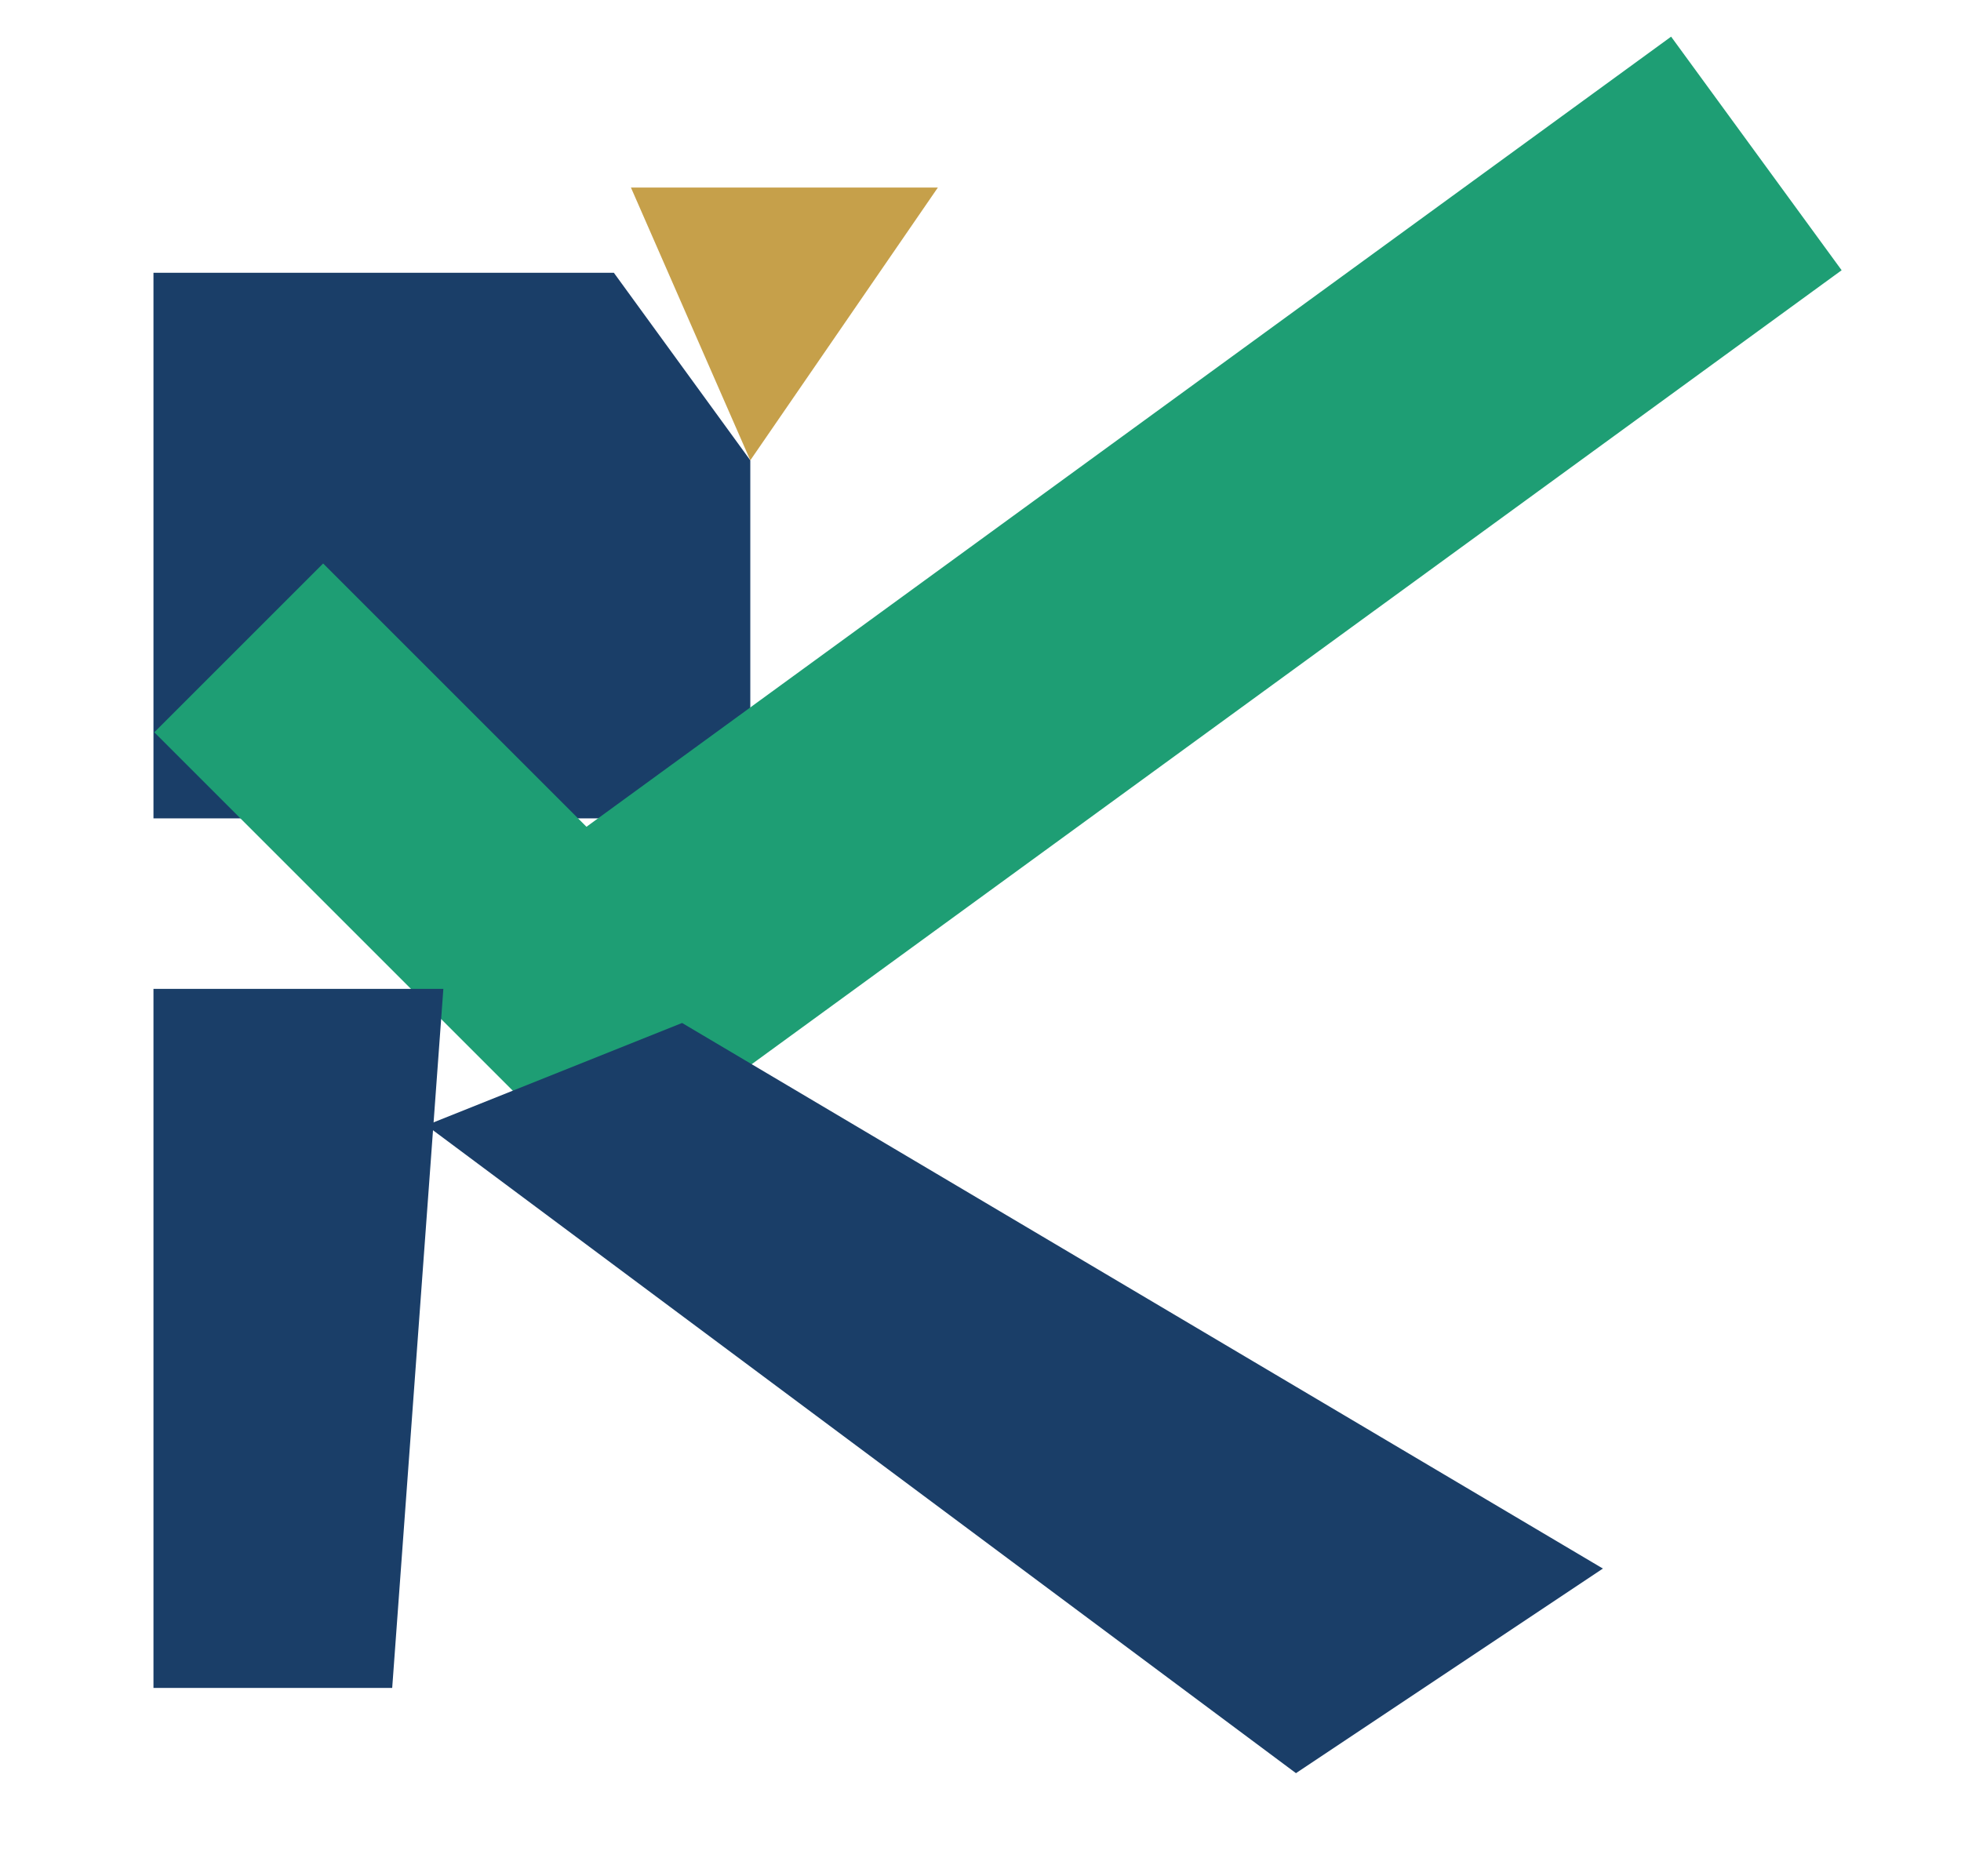
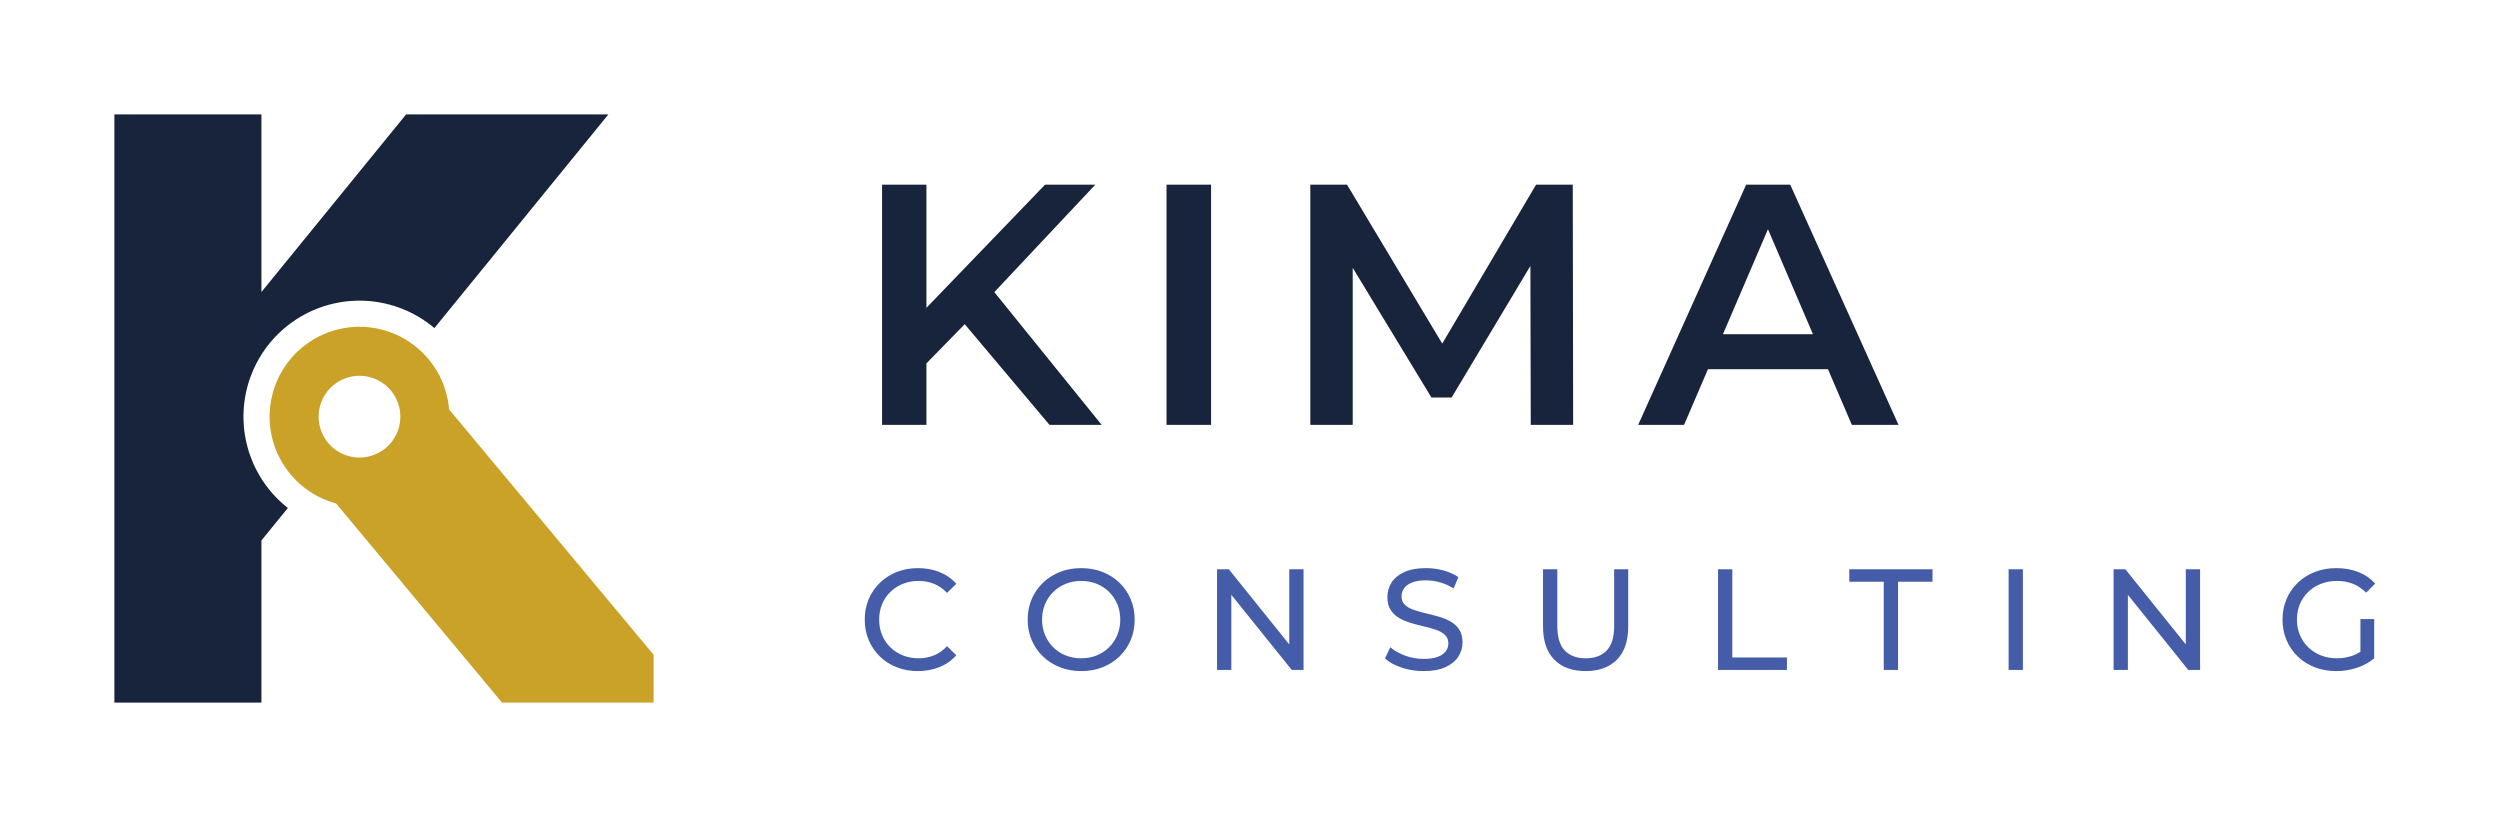
- <svg xmlns="http://www.w3.org/2000/svg" viewBox="-2 -8 230 220" width="230" height="220" role="img" aria-label="KIMA">
-   <path fill="#1A3E68" d="M16 24 H70 L86 46 V88 H16 Z" />
-   <path fill="#C6A04A" d="M72 14 H108 L86 46 Z" />
-   <path fill="#1E9E74" d="M85.9 108.1 L35.9 58.1 L16.1 77.9 L66.1 127.9 Z" />
-   <path fill="#1E9E74" d="M74.0 125.7 L214.0 23.7 L194.0 -3.7 L54.0 98.3 Z" />
-   <path fill="#1A3E68" d="M48 124 L78 112 L186 176 L150 200 Z" />
-   <path fill="#1A3E68" d="M16 108 H50 L44 190 H16 Z" />
+ <svg xmlns="http://www.w3.org/2000/svg" viewBox="0 0 306 100">
+   <g transform="translate(-6 0) scale(1)">
+     <path d="M20.00 86.00 L38.00 86.00 L38.00 66.15 L41.24 62.17 L41.23 62.17 L41.02 62.00 L40.96 61.95 L40.75 61.78 L40.70 61.73 L40.49 61.55 L40.43 61.49 L40.24 61.31 L40.18 61.26 L39.99 61.07 L39.93 61.01 L39.74 60.82 L39.69 60.76 L39.51 60.57 L39.45 60.51 L39.27 60.30 L39.22 60.25 L39.05 60.04 L39.00 59.98 L38.83 59.77 L38.78 59.71 L38.62 59.49 L38.57 59.43 L38.41 59.21 L38.37 59.14 L38.22 58.92 L38.17 58.86 L38.02 58.63 L37.98 58.56 L37.84 58.33 L37.80 58.27 L37.66 58.03 L37.63 57.96 L37.50 57.73 L37.46 57.66 L37.33 57.42 L37.30 57.35 L37.18 57.11 L37.15 57.04 L37.03 56.79 L37.00 56.72 L36.90 56.47 L36.87 56.40 L36.77 56.15 L36.74 56.07 L36.64 55.82 L36.62 55.75 L36.53 55.49 L36.50 55.42 L36.42 55.16 L36.40 55.08 L36.33 54.83 L36.30 54.75 L36.24 54.49 L36.22 54.41 L36.15 54.15 L36.14 54.07 L36.08 53.81 L36.07 53.73 L36.02 53.47 L36.00 53.39 L35.96 53.12 L35.95 53.04 L35.91 52.78 L35.90 52.70 L35.87 52.43 L35.86 52.35 L35.84 52.08 L35.84 52.01 L35.82 51.74 L35.82 51.66 L35.81 51.39 L35.80 51.31 L35.80 51.04 L35.80 50.96 L35.80 50.69 L35.81 50.61 L35.82 50.34 L35.82 50.26 L35.84 49.99 L35.84 49.92 L35.86 49.65 L35.87 49.57 L35.90 49.30 L35.91 49.22 L35.95 48.96 L35.96 48.88 L36.00 48.61 L36.02 48.53 L36.07 48.27 L36.08 48.19 L36.14 47.93 L36.15 47.85 L36.22 47.59 L36.24 47.51 L36.30 47.25 L36.33 47.17 L36.40 46.92 L36.42 46.84 L36.50 46.58 L36.53 46.51 L36.62 46.25 L36.64 46.18 L36.74 45.93 L36.77 45.85 L36.87 45.60 L36.90 45.53 L37.00 45.28 L37.03 45.21 L37.15 44.96 L37.18 44.89 L37.30 44.65 L37.33 44.58 L37.46 44.34 L37.50 44.27 L37.63 44.04 L37.66 43.97 L37.80 43.73 L37.84 43.67 L37.98 43.44 L38.02 43.37 L38.17 43.14 L38.22 43.08 L38.37 42.86 L38.41 42.79 L38.57 42.57 L38.62 42.51 L38.78 42.29 L38.83 42.23 L39.00 42.02 L39.05 41.96 L39.22 41.75 L39.27 41.70 L39.45 41.49 L39.51 41.43 L39.69 41.24 L39.74 41.18 L39.93 40.99 L39.99 40.93 L40.18 40.74 L40.24 40.69 L40.43 40.51 L40.49 40.45 L40.70 40.27 L40.75 40.22 L40.96 40.05 L41.02 40.00 L41.23 39.83 L41.29 39.78 L41.51 39.62 L41.57 39.57 L41.79 39.41 L41.86 39.37 L42.08 39.22 L42.14 39.17 L42.37 39.02 L42.44 38.98 L42.67 38.84 L42.73 38.80 L42.97 38.66 L43.04 38.63 L43.27 38.50 L43.34 38.46 L43.58 38.33 L43.65 38.30 L43.89 38.18 L43.96 38.15 L44.21 38.03 L44.28 38.00 L44.53 37.90 L44.60 37.87 L44.85 37.77 L44.93 37.74 L45.18 37.64 L45.25 37.62 L45.51 37.53 L45.58 37.50 L45.84 37.42 L45.92 37.40 L46.17 37.33 L46.25 37.30 L46.51 37.24 L46.59 37.22 L46.85 37.15 L46.93 37.14 L47.19 37.08 L47.27 37.07 L47.53 37.02 L47.61 37.00 L47.88 36.96 L47.96 36.95 L48.22 36.91 L48.30 36.90 L48.57 36.87 L48.65 36.86 L48.92 36.84 L48.99 36.84 L49.26 36.82 L49.34 36.82 L49.61 36.81 L49.69 36.80 L49.96 36.80 L50.04 36.80 L50.31 36.80 L50.39 36.81 L50.66 36.82 L50.74 36.82 L51.01 36.84 L51.08 36.84 L51.35 36.86 L51.43 36.87 L51.70 36.90 L51.78 36.91 L52.04 36.95 L52.12 36.96 L52.39 37.00 L52.47 37.02 L52.73 37.07 L52.81 37.08 L53.07 37.14 L53.15 37.15 L53.41 37.22 L53.49 37.24 L53.75 37.30 L53.83 37.33 L54.08 37.40 L54.16 37.42 L54.42 37.50 L54.49 37.53 L54.75 37.62 L54.82 37.64 L55.07 37.74 L55.15 37.77 L55.40 37.87 L55.47 37.90 L55.72 38.00 L55.79 38.03 L56.04 38.15 L56.11 38.18 L56.35 38.30 L56.42 38.33 L56.66 38.46 L56.73 38.50 L56.96 38.63 L57.03 38.66 L57.27 38.80 L57.33 38.84 L57.56 38.98 L57.63 39.02 L57.86 39.17 L57.92 39.22 L58.14 39.37 L58.21 39.41 L58.43 39.57 L58.49 39.62 L58.71 39.78 L58.77 39.83 L58.98 40.00 L59.04 40.05 L59.17 40.16 L80.47 14.00 L55.71 14.00 L38.00 35.74 L38.00 14.00 L20.00 14.00 L20.00 86.00Z" fill="#18243B" fill-rule="evenodd" />
+     <path d="M60.95 49.92 L60.92 49.65 L60.88 49.39 L60.84 49.12 L60.79 48.85 L60.73 48.59 L60.67 48.33 L60.60 48.07 L60.53 47.81 L60.44 47.55 L60.36 47.29 L60.26 47.04 L60.16 46.79 L60.06 46.54 L59.94 46.30 L59.83 46.05 L59.70 45.81 L59.57 45.58 L59.44 45.34 L59.29 45.12 L59.15 44.89 L58.99 44.67 L58.84 44.45 L58.67 44.23 L58.50 44.02 L58.33 43.82 L58.15 43.61 L57.97 43.42 L57.78 43.22 L57.58 43.03 L57.39 42.85 L57.18 42.67 L56.98 42.50 L56.77 42.33 L56.55 42.16 L56.33 42.01 L56.11 41.85 L55.88 41.71 L55.66 41.56 L55.42 41.43 L55.19 41.30 L54.95 41.17 L54.70 41.06 L54.46 40.94 L54.21 40.84 L53.96 40.74 L53.71 40.64 L53.45 40.56 L53.19 40.47 L52.93 40.40 L52.67 40.33 L52.41 40.27 L52.15 40.21 L51.88 40.16 L51.61 40.12 L51.35 40.08 L51.08 40.05 L50.81 40.03 L50.54 40.01 L50.27 40.00 L50.00 40.00 L49.73 40.00 L49.46 40.01 L49.19 40.03 L48.92 40.05 L48.65 40.08 L48.39 40.12 L48.12 40.16 L47.85 40.21 L47.59 40.27 L47.33 40.33 L47.07 40.40 L46.81 40.47 L46.55 40.56 L46.29 40.64 L46.04 40.74 L45.79 40.84 L45.54 40.94 L45.30 41.06 L45.05 41.17 L44.81 41.30 L44.58 41.43 L44.34 41.56 L44.12 41.71 L43.89 41.85 L43.67 42.01 L43.45 42.16 L43.23 42.33 L43.02 42.50 L42.82 42.67 L42.61 42.85 L42.42 43.03 L42.22 43.22 L42.03 43.42 L41.85 43.61 L41.67 43.82 L41.50 44.02 L41.33 44.23 L41.16 44.45 L41.01 44.67 L40.85 44.89 L40.71 45.12 L40.56 45.34 L40.43 45.58 L40.30 45.81 L40.17 46.05 L40.06 46.30 L39.94 46.54 L39.84 46.79 L39.74 47.04 L39.64 47.29 L39.56 47.55 L39.47 47.81 L39.40 48.07 L39.33 48.33 L39.27 48.59 L39.21 48.85 L39.16 49.12 L39.12 49.39 L39.08 49.65 L39.05 49.92 L39.03 50.19 L39.01 50.46 L39.00 50.73 L39.00 51.00 L39.00 51.27 L39.01 51.54 L39.03 51.81 L39.05 52.08 L39.08 52.35 L39.12 52.61 L39.16 52.88 L39.21 53.15 L39.27 53.41 L39.33 53.67 L39.40 53.93 L39.47 54.19 L39.56 54.45 L39.64 54.71 L39.74 54.96 L39.84 55.21 L39.94 55.46 L40.06 55.70 L40.17 55.95 L40.30 56.19 L40.43 56.42 L40.56 56.66 L40.71 56.88 L40.85 57.11 L41.01 57.33 L41.16 57.55 L41.33 57.77 L41.50 57.98 L41.67 58.18 L41.85 58.39 L42.03 58.58 L42.22 58.78 L42.42 58.97 L42.61 59.15 L42.82 59.33 L43.02 59.50 L43.23 59.67 L43.45 59.84 L43.67 59.99 L43.89 60.15 L44.12 60.29 L44.34 60.44 L44.58 60.57 L44.81 60.70 L45.05 60.83 L45.30 60.94 L45.54 61.06 L45.79 61.16 L46.04 61.26 L46.29 61.36 L46.55 61.44 L46.81 61.53 L47.07 61.60 L47.13 61.62 L67.45 86.00 L86.00 86.00 L86.00 80.14 L60.96 50.10 L60.95 49.92ZM55.00 51.12 L54.99 51.25 L54.99 51.37 L54.98 51.49 L54.96 51.61 L54.95 51.73 L54.93 51.85 L54.90 51.98 L54.88 52.10 L54.85 52.21 L54.82 52.33 L54.78 52.45 L54.75 52.57 L54.71 52.68 L54.66 52.80 L54.62 52.91 L54.57 53.03 L54.52 53.14 L54.47 53.25 L54.41 53.36 L54.35 53.46 L54.29 53.57 L54.22 53.67 L54.16 53.78 L54.09 53.88 L54.02 53.98 L53.94 54.08 L53.87 54.17 L53.79 54.27 L53.70 54.36 L53.62 54.45 L53.54 54.54 L53.45 54.62 L53.36 54.70 L53.27 54.79 L53.17 54.87 L53.08 54.94 L52.98 55.02 L52.88 55.09 L52.78 55.16 L52.67 55.22 L52.57 55.29 L52.46 55.35 L52.36 55.41 L52.25 55.47 L52.14 55.52 L52.03 55.57 L51.91 55.62 L51.80 55.66 L51.68 55.71 L51.57 55.75 L51.45 55.78 L51.33 55.82 L51.21 55.85 L51.10 55.88 L50.98 55.90 L50.85 55.93 L50.73 55.95 L50.61 55.96 L50.49 55.98 L50.37 55.99 L50.25 55.99 L50.12 56.00 L50.00 56.00 L49.88 56.00 L49.75 55.99 L49.63 55.99 L49.51 55.98 L49.39 55.96 L49.27 55.95 L49.15 55.93 L49.02 55.90 L48.90 55.88 L48.79 55.85 L48.67 55.82 L48.55 55.78 L48.43 55.75 L48.32 55.71 L48.20 55.66 L48.09 55.62 L47.97 55.57 L47.86 55.52 L47.75 55.47 L47.64 55.41 L47.54 55.35 L47.43 55.29 L47.33 55.22 L47.22 55.16 L47.12 55.09 L47.02 55.02 L46.92 54.94 L46.83 54.87 L46.73 54.79 L46.64 54.70 L46.55 54.62 L46.46 54.54 L46.38 54.45 L46.30 54.36 L46.21 54.27 L46.13 54.17 L46.06 54.08 L45.98 53.98 L45.91 53.88 L45.84 53.78 L45.78 53.67 L45.71 53.57 L45.65 53.46 L45.59 53.36 L45.53 53.25 L45.48 53.14 L45.43 53.03 L45.38 52.91 L45.34 52.80 L45.29 52.68 L45.25 52.57 L45.22 52.45 L45.18 52.33 L45.15 52.21 L45.12 52.10 L45.10 51.98 L45.07 51.85 L45.05 51.73 L45.04 51.61 L45.02 51.49 L45.01 51.37 L45.01 51.25 L45.00 51.12 L45.00 51.00 L45.00 50.88 L45.01 50.75 L45.01 50.63 L45.02 50.51 L45.04 50.39 L45.05 50.27 L45.07 50.15 L45.10 50.02 L45.12 49.90 L45.15 49.79 L45.18 49.67 L45.22 49.55 L45.25 49.43 L45.29 49.32 L45.34 49.20 L45.38 49.09 L45.43 48.97 L45.48 48.86 L45.53 48.75 L45.59 48.64 L45.65 48.54 L45.71 48.43 L45.78 48.33 L45.84 48.22 L45.91 48.12 L45.98 48.02 L46.06 47.92 L46.13 47.83 L46.21 47.73 L46.30 47.64 L46.38 47.55 L46.46 47.46 L46.55 47.38 L46.64 47.30 L46.73 47.21 L46.83 47.13 L46.92 47.06 L47.02 46.98 L47.12 46.91 L47.22 46.84 L47.33 46.78 L47.43 46.71 L47.54 46.65 L47.64 46.59 L47.75 46.53 L47.86 46.48 L47.97 46.43 L48.09 46.38 L48.20 46.34 L48.32 46.29 L48.43 46.25 L48.55 46.22 L48.67 46.18 L48.79 46.15 L48.90 46.12 L49.02 46.10 L49.15 46.07 L49.27 46.05 L49.39 46.04 L49.51 46.02 L49.63 46.01 L49.75 46.01 L49.88 46.00 L50.00 46.00 L50.12 46.00 L50.25 46.01 L50.37 46.01 L50.49 46.02 L50.61 46.04 L50.73 46.05 L50.85 46.07 L50.98 46.10 L51.10 46.12 L51.21 46.15 L51.33 46.18 L51.45 46.22 L51.57 46.25 L51.68 46.29 L51.80 46.34 L51.91 46.38 L52.03 46.43 L52.14 46.48 L52.25 46.53 L52.36 46.59 L52.46 46.65 L52.57 46.71 L52.67 46.78 L52.78 46.84 L52.88 46.91 L52.98 46.98 L53.08 47.06 L53.17 47.13 L53.27 47.21 L53.36 47.30 L53.45 47.38 L53.54 47.46 L53.62 47.55 L53.70 47.64 L53.79 47.73 L53.87 47.83 L53.94 47.92 L54.02 48.02 L54.09 48.12 L54.16 48.22 L54.22 48.33 L54.29 48.43 L54.35 48.54 L54.41 48.64 L54.47 48.75 L54.52 48.86 L54.57 48.97 L54.62 49.09 L54.66 49.20 L54.71 49.32 L54.75 49.43 L54.78 49.55 L54.82 49.67 L54.85 49.79 L54.88 49.90 L54.90 50.02 L54.93 50.15 L54.95 50.27 L54.96 50.39 L54.98 50.51 L54.99 50.63 L54.99 50.75 L55.00 50.88 L55.00 51.00 L55.00 51.12Z" fill="#C9A227" fill-rule="evenodd" />
+   </g>
+   <path d="M112.806 45.078 112.516 38.589 127.919 22.6H134.069L121.271 36.219L118.219 39.543ZM107.966 52.0V22.6H113.395V52.0ZM128.457 52.0 117.172 38.601 120.782 34.613 134.84 52.0ZM142.784 52.0V22.6H148.235V52.0ZM160.382 52.0V22.6H164.874L177.731 44.061H175.348L188.016 22.6H192.507L192.554 52.0H187.364L187.316 30.723H188.415L177.678 48.659H175.211L164.321 30.723H165.573V52.0ZM200.513 52.0 213.731 22.6H219.123L232.377 52.0H226.664L215.307 25.512H217.489L206.132 52.0ZM206.621 45.194 208.081 40.906H223.945L225.441 45.194Z" fill="#18243B" />
+   <path d="M112.357 82.142Q110.957 82.142 109.767 81.676Q108.577 81.209 107.701 80.357Q106.825 79.505 106.335 78.356Q105.845 77.207 105.845 75.84Q105.845 74.473 106.335 73.324Q106.825 72.175 107.709 71.323Q108.592 70.471 109.782 70.004Q110.972 69.538 112.372 69.538Q113.794 69.538 115.004 70.022Q116.214 70.506 117.051 71.461L115.918 72.57Q115.207 71.819 114.33 71.463Q113.453 71.106 112.446 71.106Q111.402 71.106 110.519 71.458Q109.636 71.81 108.982 72.448Q108.328 73.085 107.969 73.949Q107.609 74.813 107.609 75.84Q107.609 76.867 107.969 77.731Q108.328 78.595 108.982 79.232Q109.636 79.87 110.519 80.222Q111.402 80.574 112.446 80.574Q113.453 80.574 114.33 80.216Q115.207 79.858 115.918 79.093L117.051 80.201Q116.214 81.157 115.004 81.649Q113.794 82.142 112.357 82.142ZM132.345 82.142Q130.934 82.142 129.733 81.668Q128.533 81.194 127.649 80.342Q126.766 79.49 126.276 78.345Q125.786 77.2 125.786 75.84Q125.786 74.48 126.276 73.335Q126.766 72.19 127.651 71.336Q128.537 70.481 129.732 70.01Q130.928 69.538 132.342 69.538Q133.757 69.538 134.948 70.007Q136.139 70.476 137.021 71.326Q137.903 72.175 138.393 73.325Q138.884 74.476 138.884 75.841Q138.884 77.207 138.393 78.356Q137.903 79.505 137.021 80.354Q136.139 81.204 134.948 81.673Q133.757 82.142 132.345 82.142ZM132.342 80.574Q133.372 80.574 134.241 80.221Q135.11 79.868 135.755 79.225Q136.4 78.583 136.76 77.722Q137.12 76.86 137.12 75.836Q137.12 74.811 136.762 73.955Q136.404 73.1 135.758 72.456Q135.112 71.813 134.242 71.46Q133.372 71.106 132.342 71.106Q131.313 71.106 130.439 71.46Q129.565 71.814 128.917 72.458Q128.269 73.102 127.909 73.959Q127.55 74.816 127.55 75.835Q127.55 76.855 127.909 77.716Q128.267 78.577 128.914 79.225Q129.561 79.872 130.437 80.223Q131.313 80.574 132.342 80.574ZM148.967 82.0V69.68H150.411L158.548 79.797H157.805V69.68H159.554V82.0H158.11L149.973 71.883H150.716V82.0ZM174.24 82.142Q172.828 82.142 171.543 81.709Q170.258 81.275 169.524 80.593L170.171 79.22Q170.871 79.832 171.964 80.24Q173.056 80.648 174.237 80.648Q175.307 80.648 175.975 80.398Q176.643 80.147 176.96 79.715Q177.276 79.284 177.276 78.75Q177.276 78.108 176.869 77.719Q176.461 77.331 175.802 77.098Q175.143 76.864 174.345 76.684Q173.548 76.504 172.749 76.27Q171.95 76.037 171.291 75.664Q170.631 75.291 170.224 74.67Q169.816 74.05 169.816 73.067Q169.816 72.108 170.322 71.308Q170.827 70.507 171.875 70.023Q172.922 69.538 174.544 69.538Q175.619 69.538 176.674 69.824Q177.73 70.109 178.503 70.635L177.923 72.031Q177.124 71.515 176.242 71.273Q175.359 71.032 174.532 71.032Q173.5 71.032 172.833 71.299Q172.167 71.566 171.859 72.005Q171.55 72.444 171.55 72.995Q171.55 73.64 171.958 74.028Q172.365 74.416 173.025 74.643Q173.684 74.869 174.483 75.056Q175.282 75.244 176.079 75.471Q176.877 75.699 177.536 76.064Q178.196 76.43 178.603 77.048Q179.011 77.666 179.011 78.631Q179.011 79.574 178.496 80.375Q177.982 81.176 176.923 81.659Q175.864 82.142 174.24 82.142ZM194.079 82.142Q191.641 82.142 190.254 80.75Q188.866 79.359 188.866 76.68V69.68H190.615V76.618Q190.615 78.665 191.523 79.62Q192.431 80.574 194.094 80.574Q195.757 80.574 196.665 79.62Q197.572 78.665 197.572 76.618V69.68H199.292V76.68Q199.292 79.359 197.904 80.75Q196.517 82.142 194.079 82.142ZM210.286 82.0V69.68H212.035V80.477H218.72V82.0ZM230.571 82.0V71.203H226.352V69.68H236.54V71.203H232.32V82.0ZM245.855 82.0V69.68H247.604V82.0ZM258.703 82.0V69.68H260.147L268.284 79.797H267.541V69.68H269.29V82.0H267.846L259.709 71.883H260.452V82.0ZM285.946 82.142Q284.528 82.142 283.329 81.676Q282.131 81.209 281.246 80.357Q280.361 79.505 279.871 78.356Q279.381 77.207 279.381 75.84Q279.381 74.473 279.871 73.324Q280.361 72.175 281.253 71.323Q282.146 70.471 283.344 70.004Q284.543 69.538 285.975 69.538Q287.448 69.538 288.659 70.014Q289.871 70.491 290.722 71.431L289.619 72.54Q288.864 71.79 287.978 71.448Q287.092 71.106 286.05 71.106Q284.988 71.106 284.088 71.458Q283.189 71.81 282.527 72.448Q281.864 73.085 281.505 73.949Q281.145 74.813 281.145 75.84Q281.145 76.852 281.505 77.716Q281.864 78.58 282.527 79.225Q283.189 79.87 284.081 80.222Q284.973 80.574 286.035 80.574Q287.018 80.574 287.921 80.267Q288.825 79.959 289.604 79.239L290.603 80.573Q289.692 81.35 288.466 81.746Q287.24 82.142 285.946 82.142ZM290.603 80.573 288.916 80.344V75.77H290.603Z" fill="#455DA8" />
</svg>
